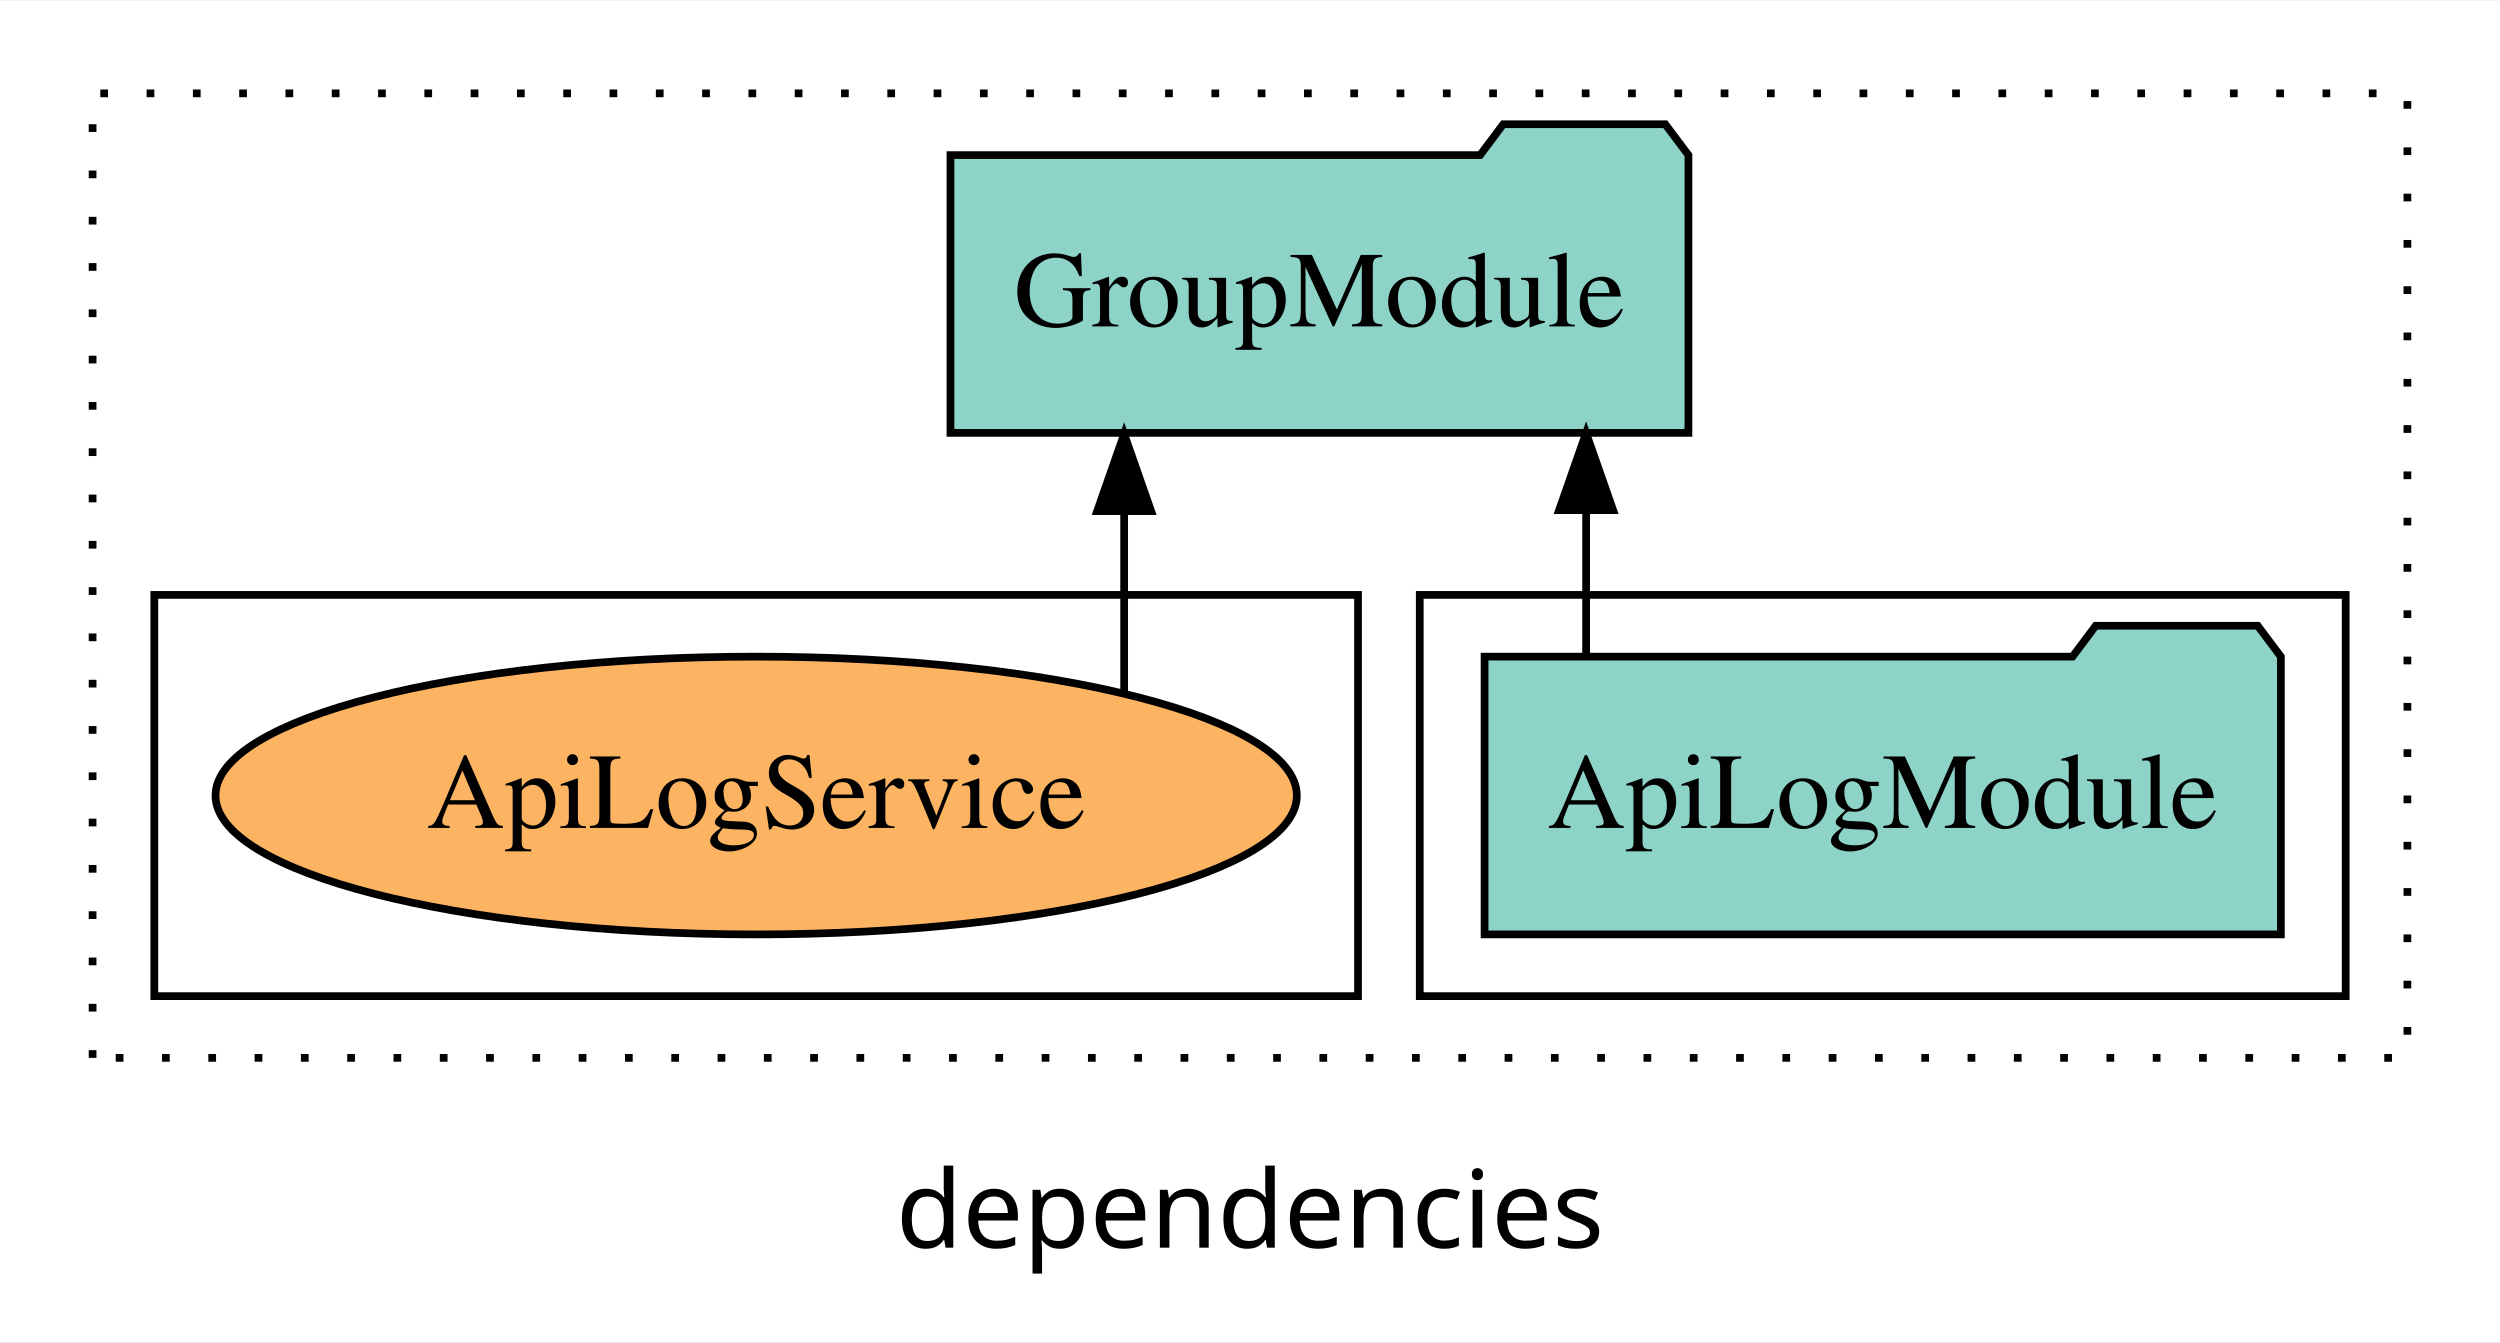
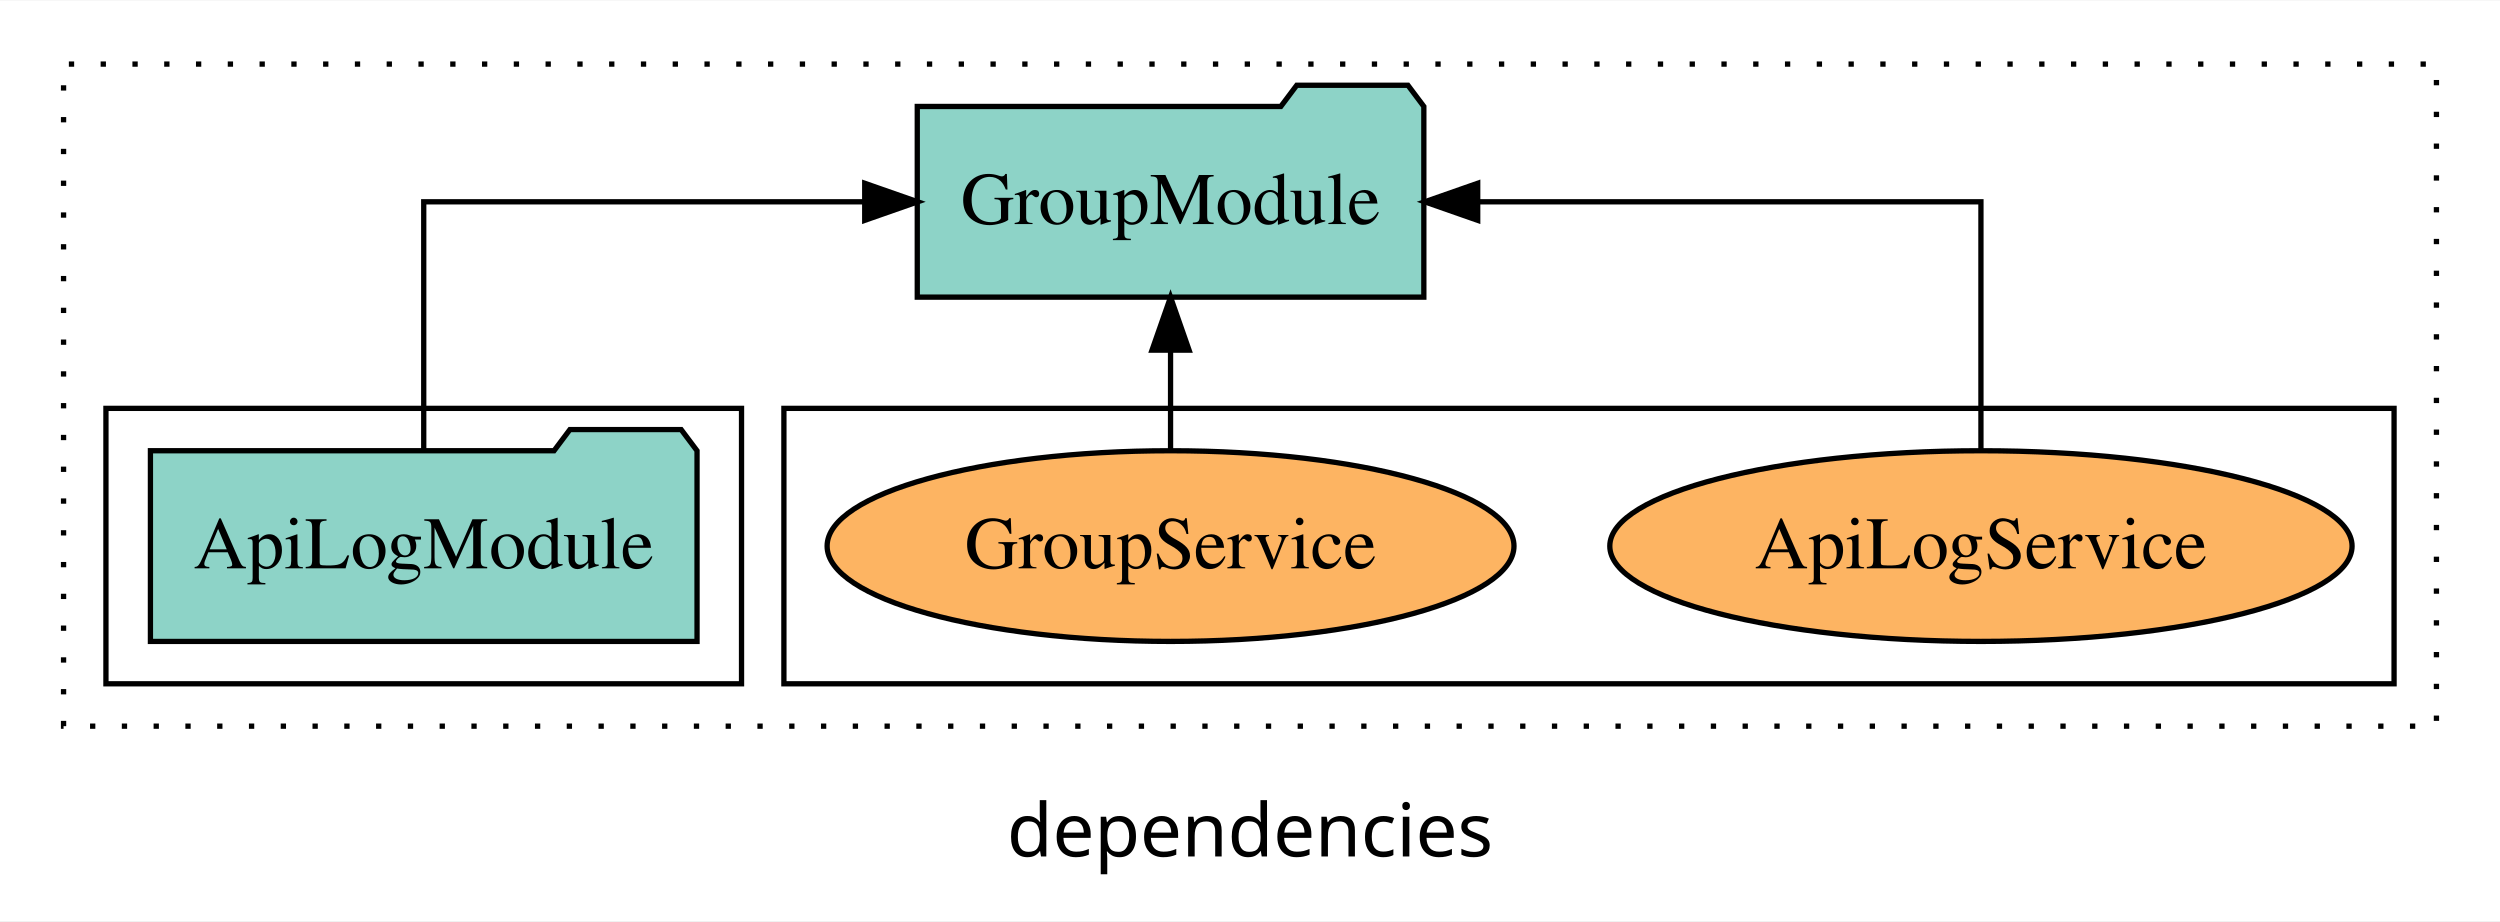
- <svg xmlns="http://www.w3.org/2000/svg" width="324pt" height="174pt" viewBox="0.00 0.00 324.00 173.80">
+ <svg xmlns="http://www.w3.org/2000/svg" width="472pt" height="174pt" viewBox="0.00 0.00 472.00 173.80">
  <g id="graph0" class="graph" transform="scale(1 1) rotate(0) translate(4 169.8)">
-     <polygon fill="white" stroke="transparent" points="-4,4 -4,-169.8 320,-169.8 320,4 -4,4" />
-     <text text-anchor="middle" x="158" y="-8.2" font-family="sans-serif" font-size="14.00">dependencies</text>
+     <polygon fill="white" stroke="transparent" points="-4,4 -4,-169.8 468,-169.8 468,4 -4,4" />
+     <text text-anchor="middle" x="232" y="-8.2" font-family="sans-serif" font-size="14.00">dependencies</text>
    <g id="clust1" class="cluster">
-       <polygon fill="none" stroke="black" stroke-dasharray="1,5" points="8,-32.8 8,-157.8 308,-157.8 308,-32.8 8,-32.8" />
+       <polygon fill="none" stroke="black" stroke-dasharray="1,5" points="8,-32.8 8,-157.8 456,-157.8 456,-32.8 8,-32.8" />
+     </g>
+     <g id="clust6" class="cluster">
+       <polygon fill="none" stroke="black" points="144,-40.8 144,-92.8 448,-92.8 448,-40.8 144,-40.8" />
    </g>
    <g id="clust3" class="cluster">
-       <polygon fill="none" stroke="black" points="180,-40.8 180,-92.8 300,-92.8 300,-40.8 180,-40.8" />
-     </g>
-     <g id="clust6" class="cluster">
-       <polygon fill="none" stroke="black" points="16,-40.8 16,-92.8 172,-92.8 172,-40.8 16,-40.8" />
+       <polygon fill="none" stroke="black" points="16,-40.8 16,-92.8 136,-92.8 136,-40.8 16,-40.8" />
    </g>
    <g id="node1" class="node">
-       <polygon fill="#8dd3c7" stroke="black" points="291.6,-84.8 288.6,-88.8 267.6,-88.8 264.6,-84.8 188.4,-84.8 188.4,-48.8 291.6,-48.8 291.6,-84.8" />
-       <text text-anchor="middle" x="240" y="-62.6" font-family="Times,serif" font-size="14.00">ApiLogModule</text>
+       <polygon fill="#8dd3c7" stroke="black" points="127.6,-84.8 124.6,-88.8 103.6,-88.8 100.6,-84.8 24.4,-84.8 24.4,-48.8 127.6,-48.8 127.6,-84.8" />
+       <text text-anchor="middle" x="76" y="-62.6" font-family="Times,serif" font-size="14.00">ApiLogModule</text>
    </g>
    <g id="node2" class="node">
-       <polygon fill="#8dd3c7" stroke="black" points="214.82,-149.8 211.82,-153.8 190.82,-153.8 187.82,-149.8 119.18,-149.8 119.18,-113.8 214.82,-113.8 214.82,-149.8" />
-       <text text-anchor="middle" x="167" y="-127.6" font-family="Times,serif" font-size="14.00">GroupModule</text>
+       <polygon fill="#8dd3c7" stroke="black" points="264.82,-149.8 261.82,-153.8 240.82,-153.8 237.82,-149.8 169.18,-149.8 169.18,-113.8 264.82,-113.8 264.82,-149.8" />
+       <text text-anchor="middle" x="217" y="-127.6" font-family="Times,serif" font-size="14.00">GroupModule</text>
    </g>
    <g id="edge1" class="edge">
-       <path fill="none" stroke="black" d="M201.56,-84.91C201.56,-84.91 201.56,-103.79 201.56,-103.79" />
-       <polygon fill="black" stroke="black" points="198.06,-103.79 201.56,-113.79 205.06,-103.79 198.06,-103.79" />
+       <path fill="none" stroke="black" d="M76,-84.91C76,-104.14 76,-131.8 76,-131.8 76,-131.8 159.26,-131.8 159.26,-131.8" />
+       <polygon fill="black" stroke="black" points="159.26,-135.3 169.26,-131.8 159.26,-128.3 159.26,-135.3" />
    </g>
    <g id="node3" class="node">
-       <ellipse fill="#fdb462" stroke="black" cx="94" cy="-66.8" rx="70.07" ry="18" />
-       <text text-anchor="middle" x="94" y="-62.6" font-family="Times,serif" font-size="14.00">ApiLogService</text>
+       <ellipse fill="#fdb462" stroke="black" cx="370" cy="-66.8" rx="70.07" ry="18" />
+       <text text-anchor="middle" x="370" y="-62.6" font-family="Times,serif" font-size="14.00">ApiLogService</text>
    </g>
    <g id="edge2" class="edge">
-       <path fill="none" stroke="black" d="M141.69,-80.27C141.69,-80.27 141.69,-103.66 141.69,-103.66" />
-       <polygon fill="black" stroke="black" points="138.19,-103.66 141.69,-113.66 145.19,-103.66 138.19,-103.66" />
+       <path fill="none" stroke="black" d="M370,-84.91C370,-104.14 370,-131.8 370,-131.8 370,-131.8 274.99,-131.8 274.99,-131.8" />
+       <polygon fill="black" stroke="black" points="274.99,-128.3 264.99,-131.8 274.99,-135.3 274.99,-128.3" />
+     </g>
+     <g id="node4" class="node">
+       <ellipse fill="#fdb462" stroke="black" cx="217" cy="-66.8" rx="64.84" ry="18" />
+       <text text-anchor="middle" x="217" y="-62.6" font-family="Times,serif" font-size="14.00">GroupService</text>
+     </g>
+     <g id="edge3" class="edge">
+       <path fill="none" stroke="black" d="M217,-84.91C217,-84.91 217,-103.79 217,-103.79" />
+       <polygon fill="black" stroke="black" points="213.5,-103.79 217,-113.79 220.5,-103.79 213.5,-103.79" />
    </g>
  </g>
</svg>
